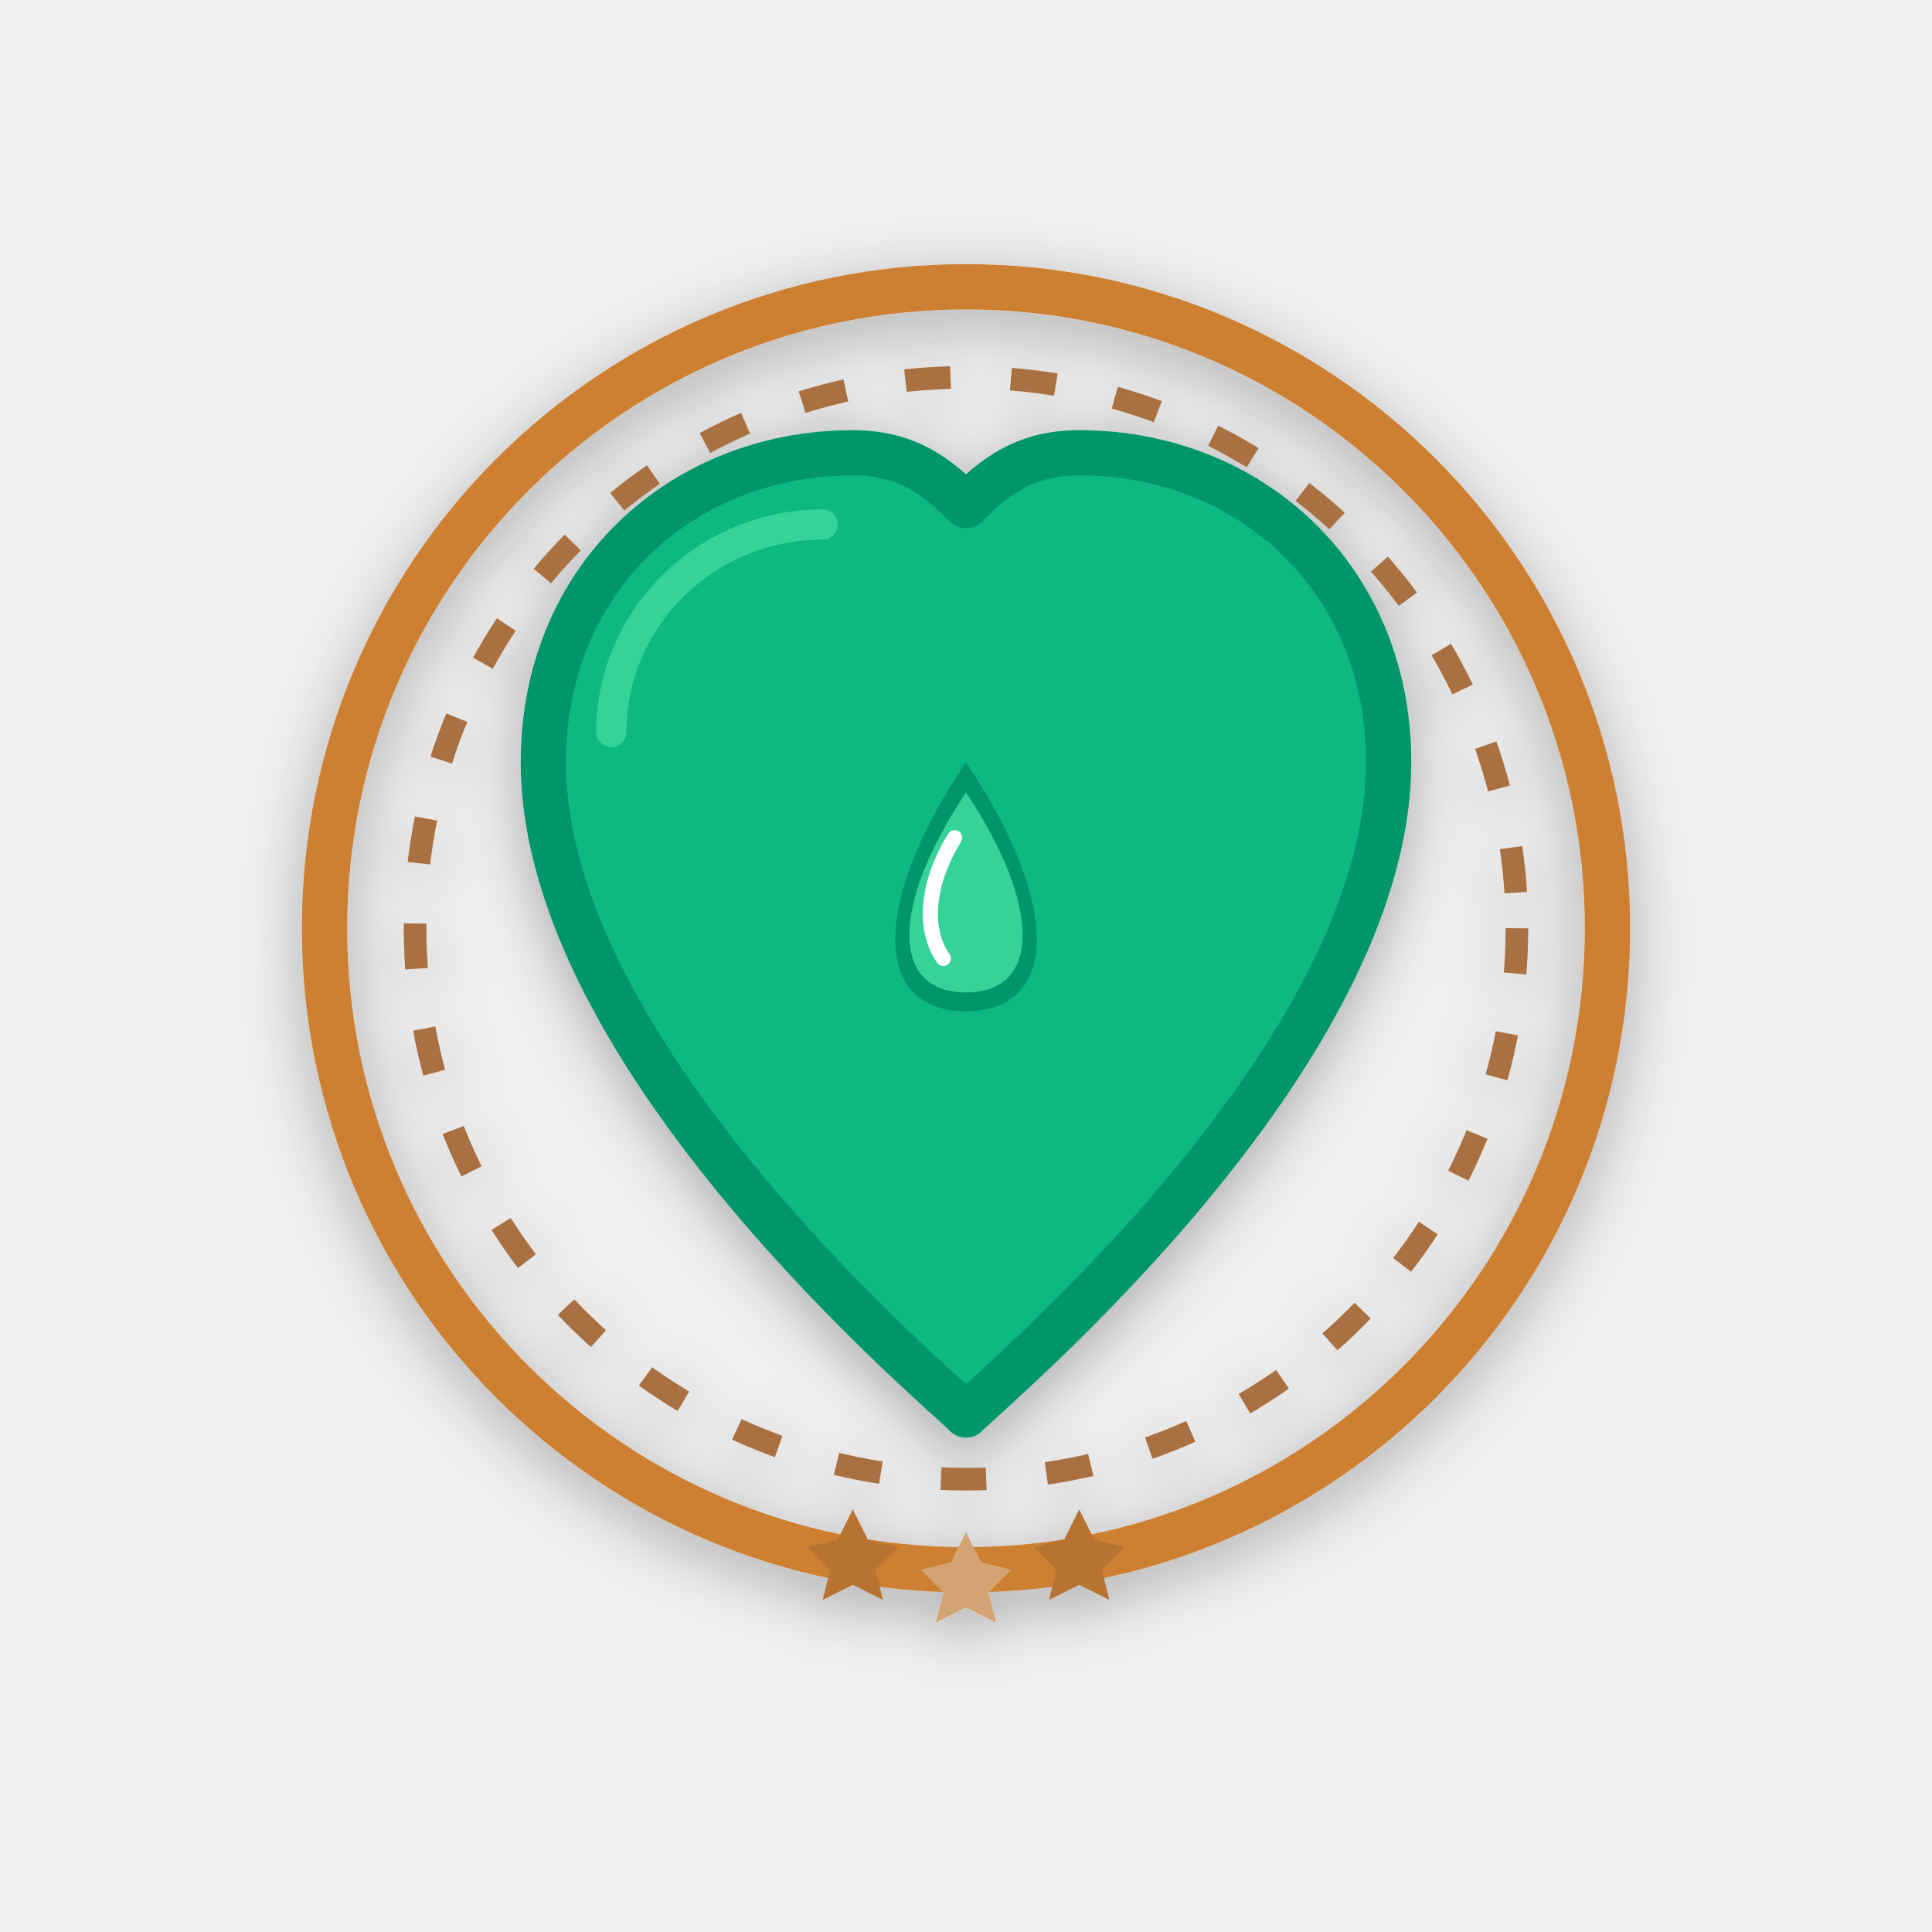
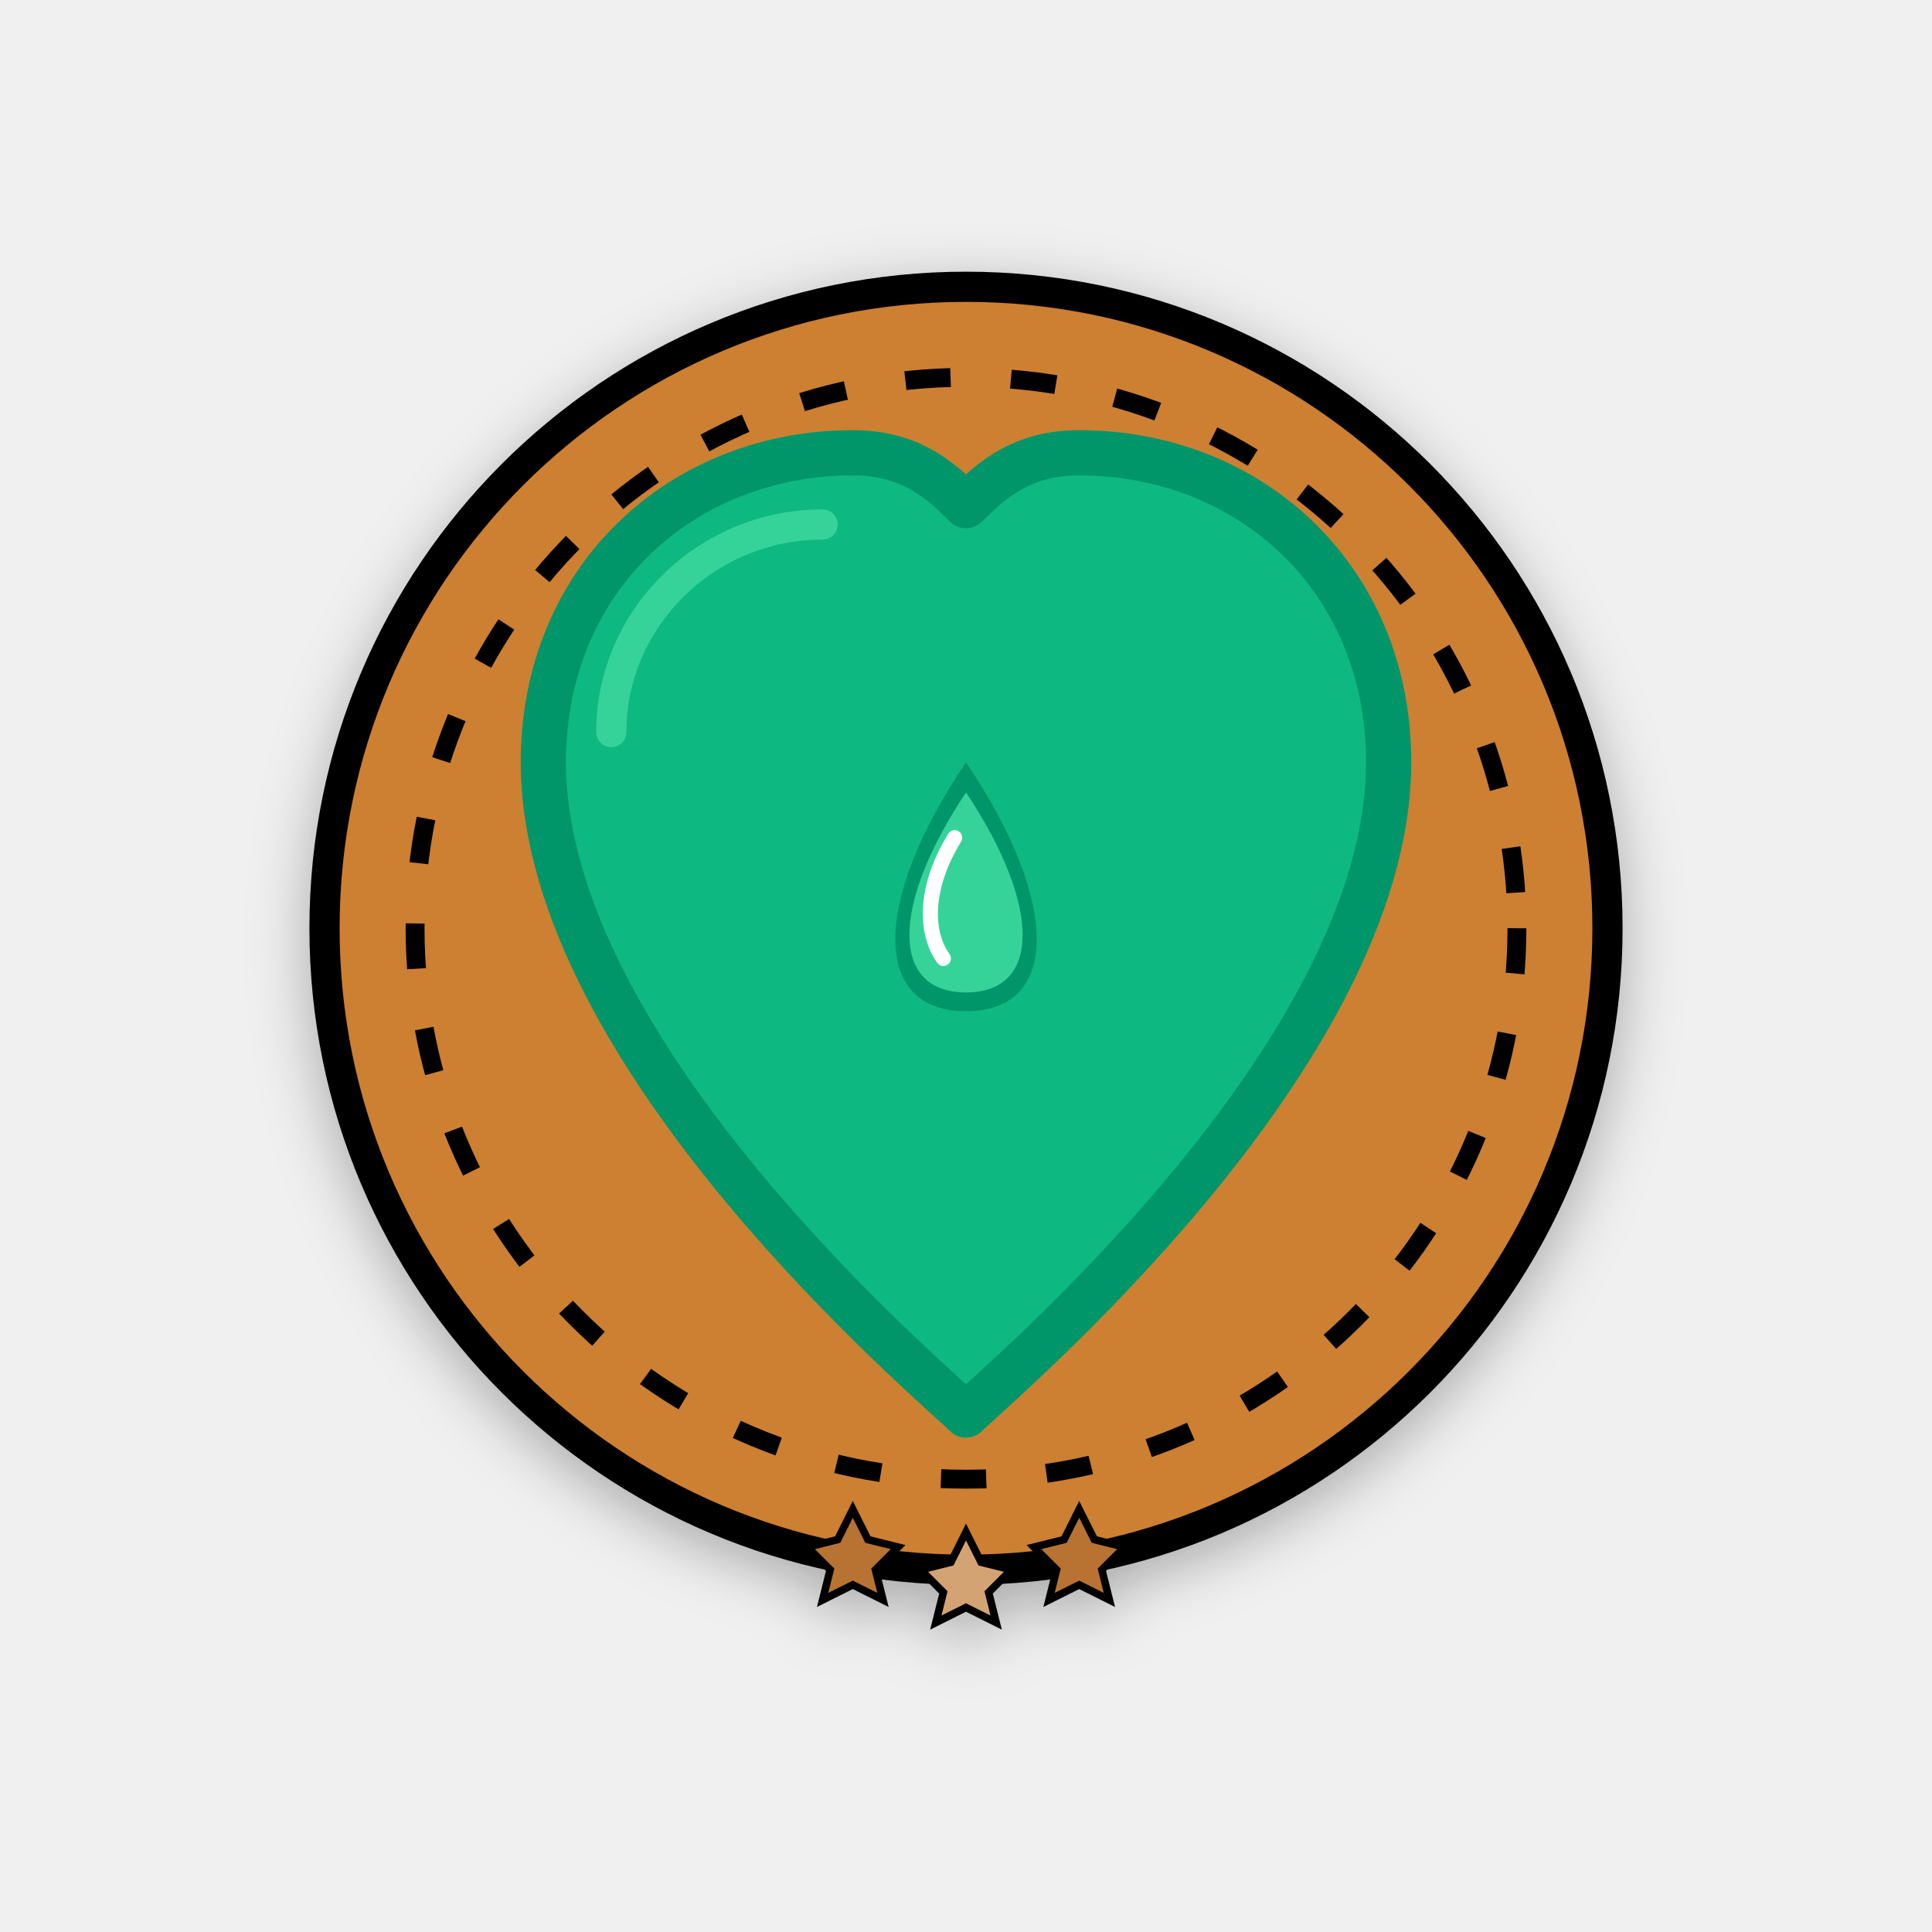
<svg xmlns="http://www.w3.org/2000/svg" width="512" height="512" viewBox="0 0 512 512" fill="none">
  <defs>
-     <filter id="donorBronzeShadow" x="-10%" y="-10%" width="130%" height="130%">
+     <filter id="donorBronzeSolidShadow" x="-10%" y="-10%" width="130%" height="130%">
      <feDropShadow dx="0" dy="4" stdDeviation="8" flood-color="#000000" flood-opacity="0.3" />
    </filter>
  </defs>
-   <g filter="url(#donorBronzeShadow)">
-     <circle cx="256" cy="246" r="170" stroke="#CD7F32" stroke-width="12" />
-     <circle cx="256" cy="246" r="146" stroke="#A97142" stroke-width="6" stroke-dasharray="12 16" />
-     <path d="M226 400 L230 408 L238 410 L232 416 L234 424 L226 420 L218 424 L220 416 L214 410 L222 408 Z" fill="#B87333" />
-     <path d="M256 406 L260 414 L268 416 L262 422 L264 430 L256 426 L248 430 L250 422 L244 416 L252 414 Z" fill="#D4A373" />
-     <path d="M286 400 L290 408 L298 410 L292 416 L294 424 L286 420 L278 424 L280 416 L274 410 L282 408 Z" fill="#B87333" />
+   <g filter="url(#donorBronzeSolidShadow)">
+     <circle cx="256" cy="246" r="170" fill="#CD7F32" stroke="#000000" stroke-width="8" />
+     <circle cx="256" cy="246" r="146" stroke="#000000" stroke-width="5" stroke-dasharray="12 16" fill="none" />
+     <path d="M226 400 L230 408 L238 410 L232 416 L234 424 L226 420 L218 424 L220 416 L214 410 L222 408 Z" fill="#B87333" stroke="#000000" stroke-width="2" />
+     <path d="M256 406 L260 414 L268 416 L262 422 L264 430 L256 426 L248 430 L250 422 L244 416 L252 414 Z" fill="#D4A373" stroke="#000000" stroke-width="2" />
+     <path d="M286 400 L290 408 L298 410 L292 416 L294 424 L286 420 L278 424 L280 416 L274 410 L282 408 Z" fill="#B87333" stroke="#000000" stroke-width="2" />
    <path d="M256 375 C 248 367 144 280 144 202 C 144 153 181 120 226 120 C 241 120 249 127 256 134 C 263 127 271 120 286 120 C 331 120 368 153 368 202 C 368 280 264 367 256 375 Z" fill="#10B981" stroke="#059669" stroke-width="12" stroke-linejoin="round" />
-     <path d="M162 194 C 162 164 187 139 218 139" stroke="#34D399" stroke-width="8" stroke-linecap="round" />
+     <path d="M162 194 C 162 164 187 139 218 139" stroke="#34D399" stroke-width="8" stroke-linecap="round" fill="none" />
    <path d="M256 202 C 231 239 231 268 256 268 C 281 268 281 239 256 202 Z" fill="#059669" />
    <path d="M256 210 C 236 240 236 263 256 263 C 276 263 276 240 256 210 Z" fill="#34D399" />
    <path d="M253 222 C 245 235 245 247 250 254" stroke="#FFFFFF" stroke-width="4" stroke-linecap="round" fill="none" />
  </g>
</svg>
